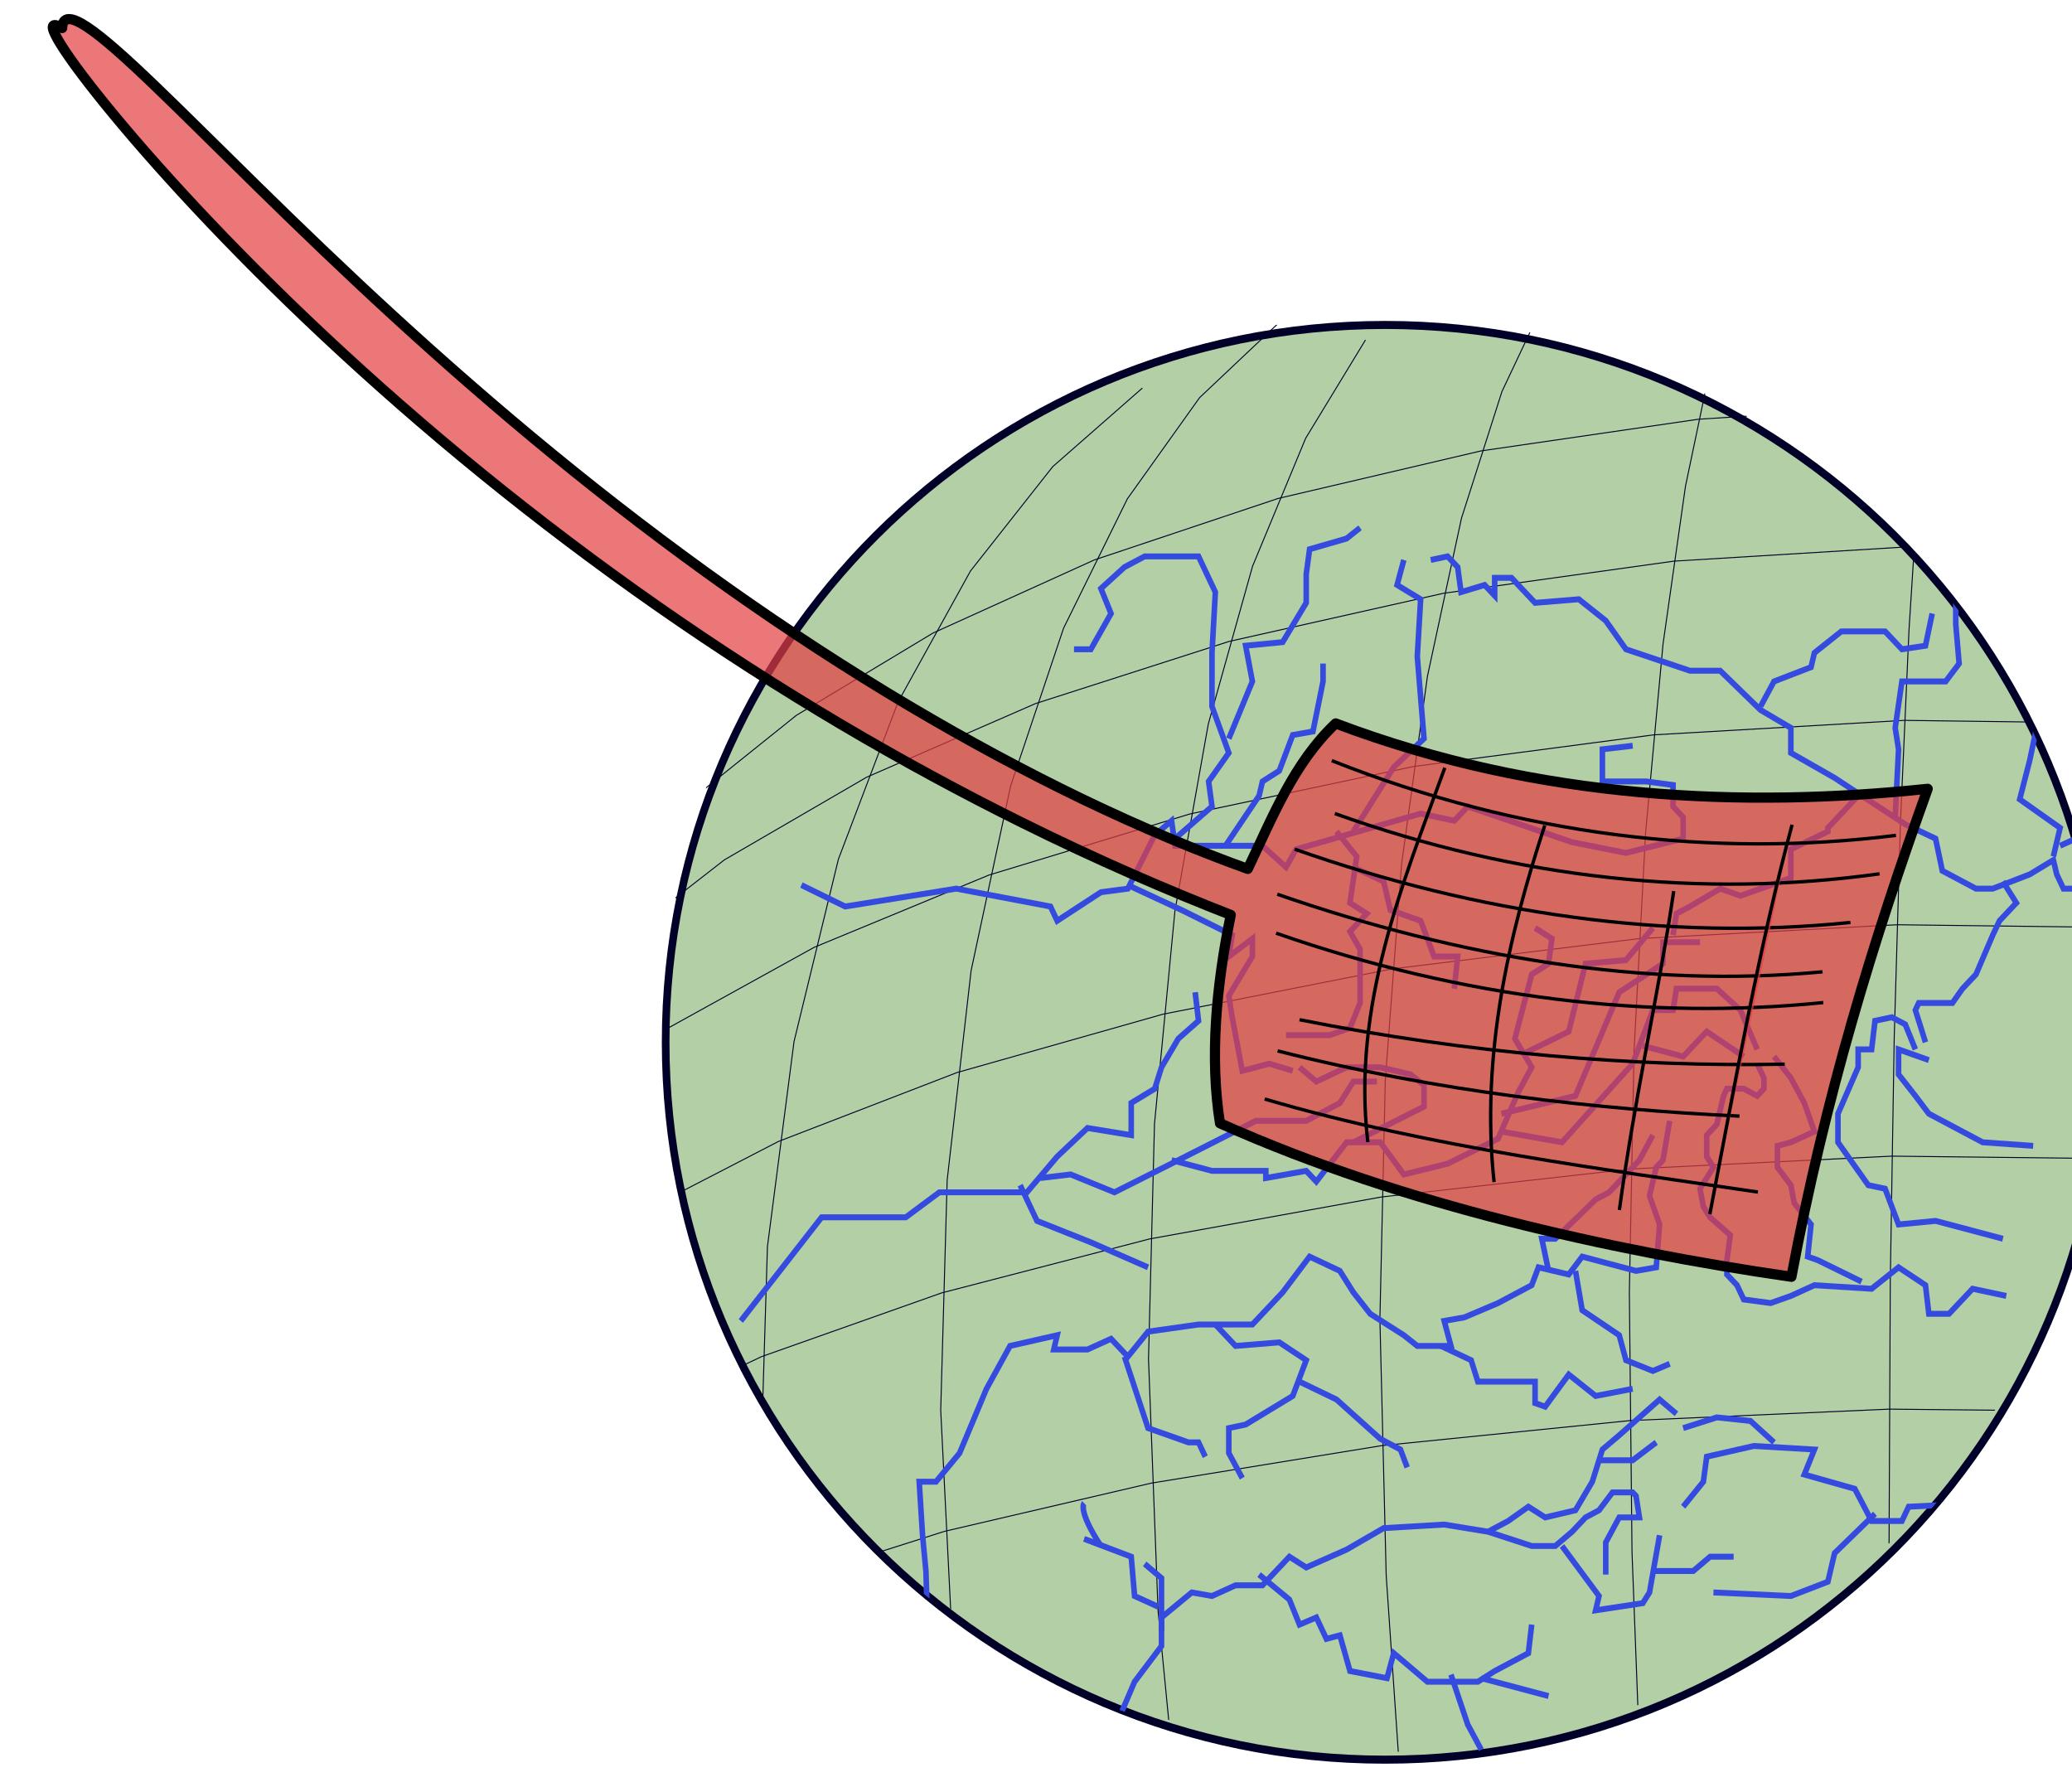
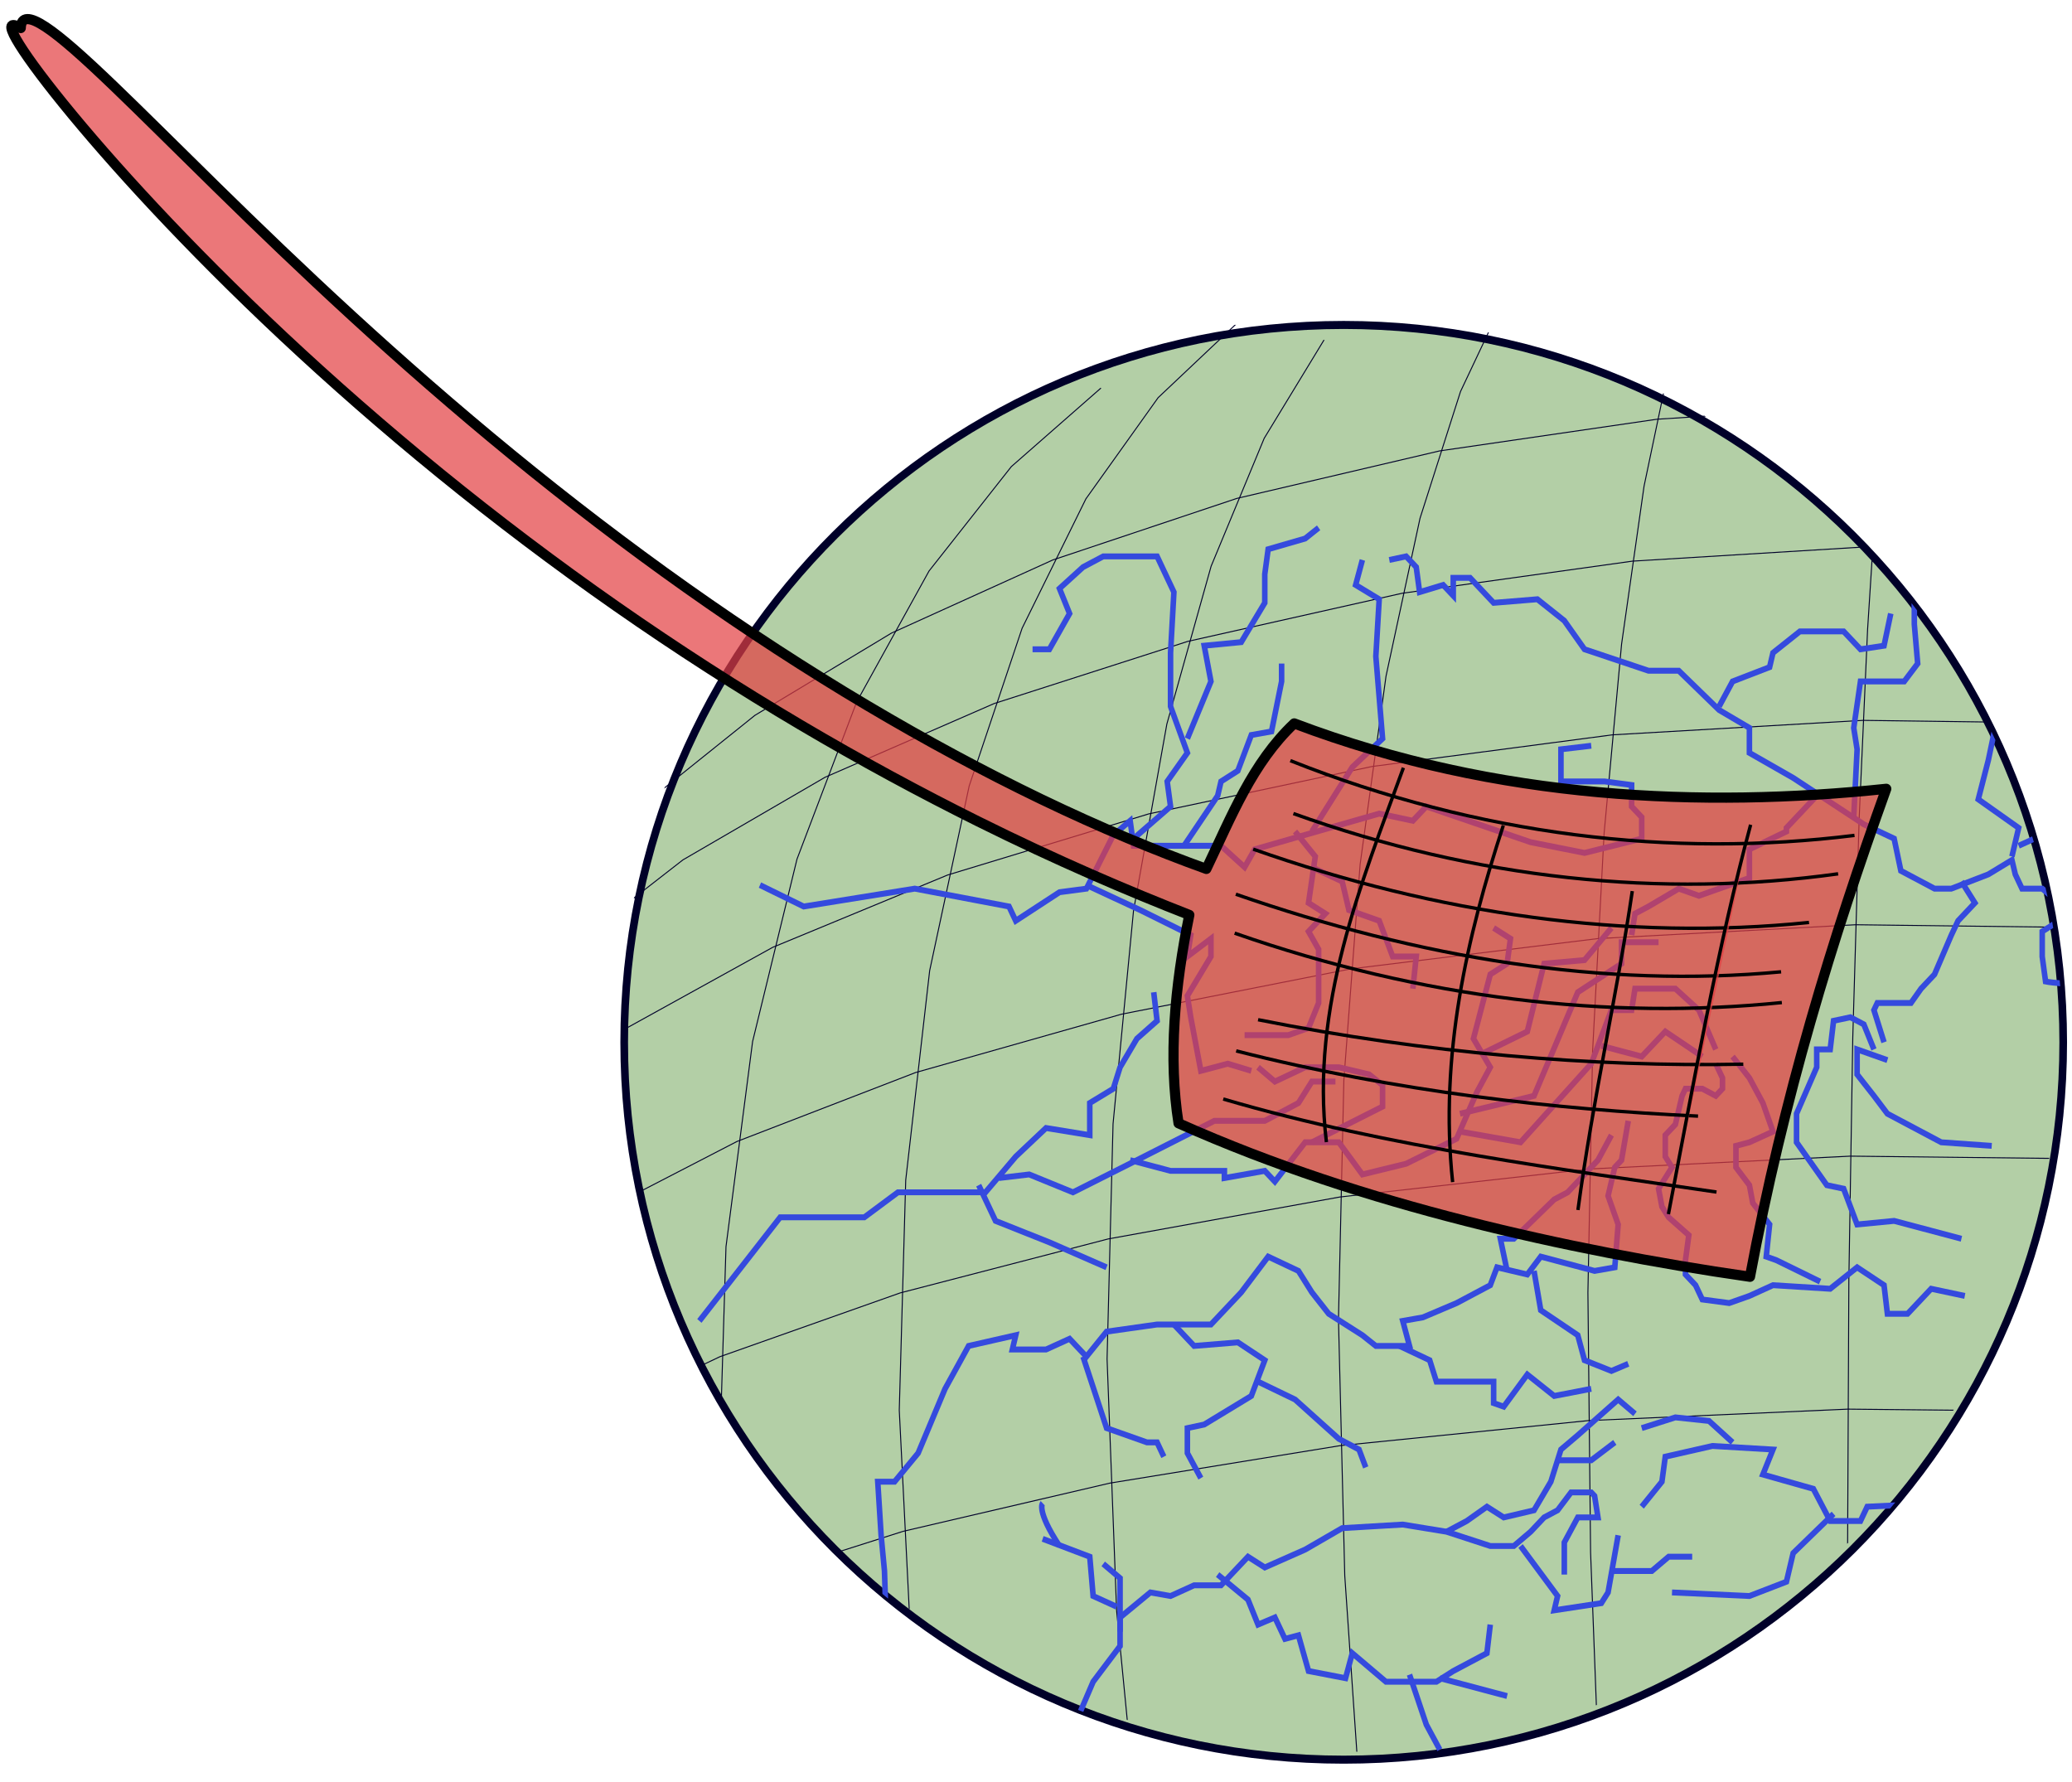
<svg xmlns="http://www.w3.org/2000/svg" width="500" height="430" viewBox="0 0 2791.08 2048" id="svg3559" version="1.1">
  <defs id="defs4091">
    <linearGradient id="linearGradient5551">
      <stop id="stop6085" offset="0" style="stop-color:#dd4343;stop-opacity:0.498;" />
      <stop id="stop6089" offset="1" style="stop-color:#261f5d;stop-opacity:0.122;" />
    </linearGradient>
    <clipPath clipPathUnits="userSpaceOnUse" id="clipPath8904">
      <path style="fill:#267700;fill-opacity:0.349;stroke:#000029;stroke-width:2.648;stroke-miterlimit:4;stroke-opacity:1;stroke-dasharray:none" id="path8906" d="m 489.701,278.102 a 249.385,236.538 0 1 1 -498.77,0 249.385,236.538 0 1 1 498.77,0 z" transform="matrix(-8.225708,0,0,8.646191,2148.553,-6411.953)" />
    </clipPath>
    <clipPath clipPathUnits="userSpaceOnUse" id="clipPath8937">
      <path style="fill:#267700;fill-opacity:0.349;stroke:#000029;stroke-width:2.648;stroke-miterlimit:4;stroke-opacity:1;stroke-dasharray:none" id="path8939" d="m 489.701,278.102 a 249.385,236.538 0 1 1 -498.77,0 249.385,236.538 0 1 1 498.77,0 z" transform="matrix(-0.6027843,0,0,0.5968954,783.3321,871.5442)" />
    </clipPath>
  </defs>
  <g id="g8941" transform="matrix(0.4724693,0,0,0.4724693,889.5321,472.4672)">
-     <path transform="matrix(-8.225708,0,0,8.646191,4043.212,-805.8114)" d="m 489.701,278.102 c 0,130.636 -111.653,236.538 -249.385,236.538 -137.731,0 -249.385,-105.902 -249.385,-236.538 0,-130.636 111.653,-236.538 249.385,-236.538 137.731,0 249.385,105.902 249.385,236.538 z" id="path6619" style="fill:#267700;fill-opacity:0.349;stroke:#000029;stroke-width:2.648;stroke-miterlimit:4;stroke-opacity:1;stroke-dasharray:none" />
-     <g transform="translate(1885.214,5584.05)" clip-path="url(#clipPath8904)" id="g8875">
+     <path transform="matrix(-8.225708,0,0,8.646191,3925.063,-805.8114)" d="m 489.701,278.102 a 249.385,236.538 0 1 1 -498.77,0 249.385,236.538 0 1 1 498.77,0 z" id="path6619" style="fill:#267700;fill-opacity:0.349;stroke:#000029;stroke-width:2.648;stroke-miterlimit:4;stroke-opacity:1;stroke-dasharray:none" />
+     <g transform="translate(1767.065,5584.05)" clip-path="url(#clipPath8904)" id="g8875">
      <path d="m -2885.948,-1246.868 22.406,-197.33 92.1,-202.447 168.932,-204.207 251.675,-201.808 338.331,-194.445 426.055,-181.486 511.233,-162.514 589.576,-137.489 656.54,-106.822 707.826,-71.426 739.835,-32.704 750.273,7.585 738.361,47.509 705.207,85.174 653.347,118.934 586.465,147.57 508.941,170.349 425.154,187.032 339.281,197.817 254.757,203.265 174.163,203.962 99.341,200.891 31.476,194.71" id="path4013-6-6" style="fill:none;stroke:#000029;stroke-width:2.791;stroke-miterlimit:4;stroke-opacity:1;stroke-dasharray:none" />
      <path d="m -2878.048,-1989.363 91.932,-226.023 169.166,-228.07 252.399,-225.462 339.62,-217.33 427.979,-202.913 513.771,-181.764 592.769,-153.816 660.264,-119.532 711.961,-79.939 744.214,-36.605 754.652,8.489 742.578,53.178 709.054,95.321 656.663,133.077 589.125,165.076 510.906,190.499 426.505,209.09 339.935,221.079 254.839,227.047 173.795,227.795 98.604,224.222" id="path4015-2-4" style="fill:none;stroke:#000029;stroke-width:2.791;stroke-miterlimit:4;stroke-opacity:1;stroke-dasharray:none" />
      <path d="m -2826.393,-2510.501 93.197,-245.339 169.636,-247.377 251.88,-244.369 337.942,-235.38 424.991,-219.621 509.432,-196.602 587.038,-166.28 653.347,-129.159 704.061,-86.353 735.62,-39.536 745.852,9.169 733.941,57.435 701.032,102.975 649.5,143.82 583.109,178.49 506.158,206.098 423.026,226.363 337.684,239.506 253.693,246.153 173.59,247.148 99.136,243.477" id="path4017-5-0" style="fill:none;stroke:#000029;stroke-width:2.791;stroke-miterlimit:4;stroke-opacity:1;stroke-dasharray:none" />
      <path d="m -2617.684,-3259.137 170.156,-261.163 250.058,-257.537 333.374,-247.627 417.377,-230.669 498.667,-206.18 573.121,-174.159 636.607,-135.131 685.11,-90.274 715.235,-41.312 724.937,9.578 713.598,60.026 682.04,107.682 632.717,150.525 569.11,187.028 495.106,216.257 415.085,237.893 332.65,252.134 251.237,259.583 173.385,261.101" id="path4019-8-0" style="fill:none;stroke:#000029;stroke-width:2.791;stroke-miterlimit:4;stroke-opacity:1;stroke-dasharray:none" />
      <path d="m -2445.813,-3718.592 170.398,-268.862 246.731,-264.404 325.933,-253.57 405.418,-235.609 481.967,-210.126 551.837,-177.135 611.229,-137.222 656.416,-91.564 684.496,-41.877 693.542,9.713 682.899,60.848 653.511,109.262 607.463,152.94 547.867,190.36 478.406,220.575 402.888,243.214 324.832,258.433 247.39,266.779 172.894,269.071" id="path4021-6-4" style="fill:none;stroke:#000029;stroke-width:2.791;stroke-miterlimit:4;stroke-opacity:1;stroke-dasharray:none" />
      <path d="m -2054.672,-4399.527 241.647,-264.876 315.593,-253.152 389.348,-234.472 459.987,-208.492 524.168,-175.318 578.442,-135.536 619.661,-90.299 645.161,-41.263 653.388,9.566 643.769,59.977 616.959,107.809 574.963,151.164 520.402,188.575 456.549,219.098 386.761,242.318 314.271,258.334 241.864,267.602" id="path4023-2-6" style="fill:none;stroke:#000029;stroke-width:2.791;stroke-miterlimit:4;stroke-opacity:1;stroke-dasharray:none" />
      <path d="m 213.46,2228.209 -362.075,-450.163 -341.863,-527.975 -310.976,-595.715 -269.959,-649.541 -220.154,-686.174 -163.636,-703.447 -103,-700.664 -41.087,-678.397 19.344,-638.816 75.858,-584.828 126.584,-520.115 170.267,-448.363 206.282,-373.147 234.558,-297.526 255.453,-223.948" id="path4049-1-2" style="fill:none;stroke:#000029;stroke-width:2.791;stroke-miterlimit:4;stroke-opacity:1;stroke-dasharray:none" />
      <path d="M 485.04,2211.836 173.622,1750.949 -121.772,1208.608 -391.58,594.882 -626.571,-75.861 -818.621,-785.366 l -142.785,-727.637 -89.546,-724.036 -34.955,-699.436 18.399,-655.967 68.228,-597.107 112.766,-526.869 150.848,-449.468 181.904,-368.882 205.905,-288.448 223.236,-210.862" id="path4051-3-6" style="fill:none;stroke:#000029;stroke-width:2.791;stroke-miterlimit:4;stroke-opacity:1;stroke-dasharray:none" />
      <path d="M 784.33,2198.329 531.841,1728.519 291.59,1174.102 71.559,545.151 l -191.981,-688.712 -156.964,-729.439 -116.454,-748.226 -72.44,-743.969 -27.183,-717.282 17.069,-670.497 58.327,-607.34 95.051,-532.313 126.22,-450.041 151.393,-364.801 170.549,-280.306" id="path4053-1-7" style="fill:none;stroke:#000029;stroke-width:2.791;stroke-miterlimit:4;stroke-opacity:1;stroke-dasharray:none" />
      <path d="M 1106.051,2188.097 919.609,1711.45 741.942,1147.702 579.17,506.88 437.257,-195.79 321.552,-940.741 236.304,-1705.135 l -52.081,-759.564 -17.953,-731.199 15.386,-681.753 46.379,-615.199 73.828,-536.365 96.963,-450.205 115.447,-361.351 129.302,-273.696" id="path4055-1-5" style="fill:none;stroke:#000029;stroke-width:2.791;stroke-miterlimit:4;stroke-opacity:1;stroke-dasharray:none" />
      <path d="m 1444.554,2181.138 -115.099,-481.189 -109.328,-569.97 -99.75,-648.681 -86.324,-712.083 -69.625,-755.389 -50.223,-775.2 -29.143,-770.042 -7.613,-740.572 13.425,-689.285 32.787,-620.438 49.813,-538.985 64.057,-450.205 75.232,-358.903" id="path4057-0-6" style="fill:none;stroke:#000029;stroke-width:2.791;stroke-miterlimit:4;stroke-opacity:1;stroke-dasharray:none" />
      <path d="m 1794.108,2178.273 -40.44,-483.318 -37.411,-572.794 -33.073,-652.283 -27.342,-716.381 -20.465,-760.137 -12.771,-780.193 -4.666,-774.872 3.479,-744.829 11.215,-692.723 18.132,-622.771 24.068,-540.131 28.775,-450.163 32.336,-357.745" id="path4059-3-9" style="fill:none;stroke:#000029;stroke-width:2.791;stroke-miterlimit:4;stroke-opacity:1;stroke-dasharray:none" />
    </g>
-     <g clip-path="url(#clipPath8937)" id="g7352" transform="matrix(13.64619,0,0,14.48527,-6648.536,-13429.197)" style="stroke:#354ade;stroke-width:1.072;stroke-miterlimit:4;stroke-opacity:1;stroke-dasharray:none">
+     <g clip-path="url(#clipPath8937)" id="g7352" transform="matrix(13.64619,0,0,14.48527,-6766.685,-13429.197)" style="stroke:#354ade;stroke-width:1.072;stroke-miterlimit:4;stroke-opacity:1;stroke-dasharray:none">
      <g style="stroke:#354ade;stroke-width:2.064;stroke-miterlimit:4;stroke-opacity:1;stroke-dasharray:none" transform="matrix(0.56252,0,0,0.56252,446.3597,786.5063)" id="g7768">
        <path style="fill:none;stroke:#354ade;stroke-width:2.064;stroke-miterlimit:4;stroke-opacity:1;stroke-dasharray:none" d="m 628.75,426.11 c -20,0 -26.25,-1.25 -26.25,-1.25 l -1.25,-8.75 v -8.75 l 6.25,-3.75 v -6.25 l -6.25,-5 h -7.5 l -2.5,-5 -1.25,-5 -8.75,5 -13.75,5 h -6.25 l -12.5,-6.25 -2.5,-11.25 -11.25,-5 -26.25,-16.25 -16.25,-8.75 v -8.75 l -11.25,-6.25 -15,-13.75 H 455 l -23.75,-7.5 -7.5,-10 -10,-7.5 -16.25,1.25 -8.75,-8.75 h -6.25 v 6.25 l -3.75,-3.75 -8.75,2.5 -1.25,-8.75 -3.75,-3.75 -6.25,1.25" id="path7356" />
        <path style="fill:none;stroke:#354ade;stroke-width:2.064;stroke-miterlimit:4;stroke-opacity:1;stroke-dasharray:none" d="m 225,697.36 17.5,-13.75 6.25,-13.75 10,-12.5 v -10 l 11.25,-8.75 7.5,1.25 8.75,-3.75 h 10 l 10,-10 6.25,3.75 15,-6.25 13.75,-7.5 22.5,-1.25 16.25,2.5 16.25,5 H 405 l 6.25,-5 5,-5 5,-2.5 5,-6.25 h 7.5 l 1.25,1.25 1.25,7.5 h -7.5 l -5,8.75 v 11.25" id="path7364" />
        <path style="fill:none;stroke:#354ade;stroke-width:2.064;stroke-miterlimit:4;stroke-opacity:1;stroke-dasharray:none" d="M 416.25,246.11" id="path7372" />
        <path style="fill:none;stroke:#354ade;stroke-width:2.064;stroke-miterlimit:4;stroke-opacity:1;stroke-dasharray:none" d="m 572.5,534.86 -12.5,-2.5 -8.75,8.75 h -7.5 l -1.25,-10 -10,-6.25 -10,7.5 -21.25,-1.25 -8.75,3.75 -7.5,2.5 -10,-1.25 -2.5,-5 -3.75,-3.75 v -5 l 1.25,-8.75 -7.5,-6.25 -2.5,-3.75 -1.25,-6.25 5,-7.5 -2.5,-3.75 v -7.5 l 3.75,-3.75 2.5,-10 1.25,-2.5 H 475 l 5,2.5 2.5,-2.5 v -3.75 l -2.5,-5" id="path7382" />
        <path style="fill:none;stroke:#354ade;stroke-width:2.064;stroke-miterlimit:4;stroke-opacity:1;stroke-dasharray:none" d="m 563.75,607.36 -27.5,1.25 -2.5,5 H 522.5 l -6.25,-11.25 -18.75,-5 3.75,-8.75 -22.5,-1.25 -17.5,3.75 -1.25,8.75 -7.5,8.75" id="path7384" />
        <path style="fill:none;stroke:#354ade;stroke-width:2.064;stroke-miterlimit:4;stroke-opacity:1;stroke-dasharray:none" d="m 295,632.36 11.25,8.75 3.75,8.75 6.25,-2.5 3.75,7.5 5,-1.25 3.75,12.5 13.75,2.5 2.5,-8.75 12.5,10 h 18.75 l 6.25,-3.75 12.5,-6.25 1.25,-10" id="path7392" />
        <path style="fill:none;stroke:#354ade;stroke-width:2.064;stroke-miterlimit:4;stroke-opacity:1;stroke-dasharray:none" d="m 518.75,529.86 -16.25,-7.5 -3.75,-1.25 1.25,-11.25 -6.25,-7.5 -1.25,-6.25 -5,-6.25 v -7.5 l 5,-1.25 8.75,-3.75 -3.75,-10 -5,-8.75 -6.25,-7.5" id="path7394" />
        <path style="fill:none;stroke:#354ade;stroke-width:2.064;stroke-miterlimit:4;stroke-opacity:1;stroke-dasharray:none" d="m 447.5,473.61 -2.5,13.75 -2.5,2.5 -2.5,10 3.75,10 -1.25,15 -7.5,1.25 -20,-5 -5,6.25 -11.25,-2.5 -2.5,6.25 -12.5,6.25 -12.5,5 -7.5,1.25 2.5,8.75 h -12.5 l -5,-3.75 -12.5,-7.5 -6.25,-7.5 -5,-7.5 -11.25,-5 -10,12.5 -11.25,11.25 h -20 l -18.75,2.5 -7.5,8.75 -6.25,-6.25 -8.75,3.75 h -12.5 l 1.25,-5 -17.5,3.75 -8.75,15 -10,22.5 -8.75,10 h -6.25 l 1.25,18.75 1.25,12.5 1.25,37.5" id="path7396" />
        <path style="fill:none;stroke:#354ade;stroke-width:2.064;stroke-miterlimit:4;stroke-opacity:1;stroke-dasharray:none" d="m 590,381.11 2.5,-10 -15,-10 3.75,-13.75 2.5,-11.25 -1.25,-13.75 -2.5,-12.5 2.5,-7.5 -16.25,-10 v -18.75" id="path7398" />
        <path style="fill:none;stroke:#354ade;stroke-width:2.064;stroke-miterlimit:4;stroke-opacity:1;stroke-dasharray:none" d="M 592.5,376.11" id="path7400" />
        <path style="fill:none;stroke:#354ade;stroke-width:2.064;stroke-miterlimit:4;stroke-opacity:1;stroke-dasharray:none" d="m 592.5,377.36 8.75,-3.75 5,-7.5 5,-13.75 3.75,-15 5,-16.25 6.25,-12.5 1.25,-5 -3.75,-13.75 -10,-1.25" id="path7402" />
        <path style="fill:none;stroke:#354ade;stroke-width:2.064;stroke-miterlimit:4;stroke-opacity:1;stroke-dasharray:none" d="m 571.25,389.86 5,7.5 -6.25,6.25 -2.5,5 -6.25,13.75 -5,5 -3.75,5 H 540 l -1.25,2.5 3.75,11.25" id="path7410" />
        <path style="fill:none;stroke:#354ade;stroke-width:2.064;stroke-miterlimit:4;stroke-opacity:1;stroke-dasharray:none" d="m 518.75,358.61 -12.5,12.5 v 1.25 l -13.75,6.25 v 10 l -18.75,6.25 -7.5,-2.5 -11.25,6.25 -5,2.5 -1.25,7.5" id="path7412" />
        <path style="fill:none;stroke:#354ade;stroke-width:2.064;stroke-miterlimit:4;stroke-opacity:1;stroke-dasharray:none" d="m 571.25,514.86 -25,-6.25 -13.75,1.25 -5,-12.5 -6.25,-1.25 -11.25,-15 v -10 l 7.5,-16.25 v -6.25 h 5 l 1.25,-10 6.25,-1.25 5,2.5 3.75,8.75" id="path7414" />
        <path style="fill:none;stroke:#354ade;stroke-width:2.064;stroke-miterlimit:4;stroke-opacity:1;stroke-dasharray:none" d="m 582.5,482.36 -18.75,-1.25 -20,-10 -5,-6.25 -6.25,-7.5 v -8.75 l 11.25,3.75" id="path7416" />
        <path style="fill:none;stroke:#354ade;stroke-width:2.064;stroke-miterlimit:4;stroke-opacity:1;stroke-dasharray:none" d="m 258.75,652.36 v -18.75 l -6.25,-5" id="path7420" />
        <path style="fill:none;stroke:#354ade;stroke-width:2.064;stroke-miterlimit:4;stroke-opacity:1;stroke-dasharray:none" d="M 253.75,636.11" id="path7422" />
        <path style="fill:none;stroke:#354ade;stroke-width:2.064;stroke-miterlimit:4;stroke-opacity:1;stroke-dasharray:none" d="m 257.5,643.61 -8.75,-3.75 -1.25,-13.75 -17.5,-6.25" id="path7424" />
        <path style="fill:none;stroke:#354ade;stroke-width:2.064;stroke-miterlimit:4;stroke-opacity:1;stroke-dasharray:none" d="m 236.25,622.36 c -8.75,-12.5 -6.25,-15 -6.25,-15" id="path7426" />
        <path style="fill:none;stroke:#354ade;stroke-width:2.064;stroke-miterlimit:4;stroke-opacity:1;stroke-dasharray:none" d="m 245,556.11 8.75,25 15,5 h 3.75 l 2.5,5" id="path7428" />
        <path style="fill:none;stroke:#354ade;stroke-width:2.064;stroke-miterlimit:4;stroke-opacity:1;stroke-dasharray:none" d="m 377.5,668.61 25,6.25" id="path7430" />
        <path style="fill:none;stroke:#354ade;stroke-width:2.064;stroke-miterlimit:4;stroke-opacity:1;stroke-dasharray:none" d="m 366.25,667.36 6.25,17.5 5,8.75" id="path7432" />
        <path style="fill:none;stroke:#354ade;stroke-width:2.064;stroke-miterlimit:4;stroke-opacity:1;stroke-dasharray:none" d="m 380,617.36 7.5,-3.75 7.5,-5 6.25,3.75 11.25,-2.5 6.25,-10 3.75,-11.25 6.25,-5 15,-12.5 6.25,5" id="path7434" />
        <path style="fill:none;stroke:#354ade;stroke-width:2.064;stroke-miterlimit:4;stroke-opacity:1;stroke-dasharray:none" d="m 421.25,592.36 h 12.5 l 8.75,-6.25" id="path7436" />
        <path style="fill:none;stroke:#354ade;stroke-width:2.064;stroke-miterlimit:4;stroke-opacity:1;stroke-dasharray:none" d="m 407.5,622.36 13.75,17.5 -1.25,5 17.5,-2.5 2.5,-3.75 3.75,-20" id="path7438" />
        <path style="fill:none;stroke:#354ade;stroke-width:2.064;stroke-miterlimit:4;stroke-opacity:1;stroke-dasharray:none" d="m 523.75,611.11 -15,13.75 -2.5,10 -13.75,5 -28.75,-1.25" id="path7440" />
        <path style="fill:none;stroke:#354ade;stroke-width:2.064;stroke-miterlimit:4;stroke-opacity:1;stroke-dasharray:none" d="m 441.25,631.11 h 15 l 6.25,-5 h 8.75" id="path7442" />
        <path style="fill:none;stroke:#354ade;stroke-width:2.064;stroke-miterlimit:4;stroke-opacity:1;stroke-dasharray:none" d="m 486.25,586.11 -8.75,-7.5 -12.5,-1.25 -12.5,3.75" id="path7444" />
        <path style="fill:none;stroke:#354ade;stroke-width:2.064;stroke-miterlimit:4;stroke-opacity:1;stroke-dasharray:none" d="m 531.25,367.36 1.25,-23.75 -1.25,-7.5 2.5,-16.25 H 550 l 5,-6.25 -1.25,-13.75 v -21.25" id="path7446" />
        <path style="fill:none;stroke:#354ade;stroke-width:2.064;stroke-miterlimit:4;stroke-opacity:1;stroke-dasharray:none" d="m 481.25,328.61 5,-8.75 13.75,-5 1.25,-5 10,-7.5 h 16.25 l 6.25,6.25 8.75,-1.25 2.5,-11.25" id="path7448" />
        <path style="fill:none;stroke:#354ade;stroke-width:2.064;stroke-miterlimit:4;stroke-opacity:1;stroke-dasharray:none" d="m 278.75,544.86 7.5,7.5 16.25,-1.25 10,6.25 -5,12.5 -17.5,10 -6.25,1.25 v 8.75 l 5,8.75" id="path7450" />
        <path style="fill:none;stroke:#354ade;stroke-width:2.064;stroke-miterlimit:4;stroke-opacity:1;stroke-dasharray:none" d="m 310,564.86 13.75,6.25 16.25,13.75 7.5,3.75 2.5,6.25" id="path7452" />
        <path style="fill:none;stroke:#354ade;stroke-width:2.064;stroke-miterlimit:4;stroke-opacity:1;stroke-dasharray:none" d="m 362.5,552.36 11.25,5 2.5,7.5 h 21.25 v 7.5 l 3.75,1.25 8.75,-11.25 10,7.5 13.75,-2.5" id="path7454" />
        <path style="fill:none;stroke:#354ade;stroke-width:2.064;stroke-miterlimit:4;stroke-opacity:1;stroke-dasharray:none" d="M 411.25,528.61" id="path7456" />
        <path style="fill:none;stroke:#354ade;stroke-width:2.064;stroke-miterlimit:4;stroke-opacity:1;stroke-dasharray:none" d="m 412.5,526.11 2.5,13.75 13.75,8.75 2.5,8.75 10,3.75 6.25,-2.5" id="path7458" />
        <path style="fill:none;stroke:#354ade;stroke-width:2.064;stroke-miterlimit:4;stroke-opacity:1;stroke-dasharray:none" d="M 402.5,526.11 400,514.86 h 5 l 15,-13.75 5,-2.5 11.25,-11.25 5,-8.75" id="path7460" />
        <path style="fill:none;stroke:#354ade;stroke-width:2.064;stroke-miterlimit:4;stroke-opacity:1;stroke-dasharray:none" d="m 102.5,543.61 30,-36.25 h 31.25 l 12.5,-8.75 h 32.5 l 11.25,-12.5 11.25,-10 16.25,2.5 v -11.25 l 8.75,-5 2.5,-7.5 6.25,-10 7.5,-6.25 -1.25,-10" id="path7462" />
        <path style="fill:none;stroke:#354ade;stroke-width:2.064;stroke-miterlimit:4;stroke-opacity:1;stroke-dasharray:none" d="m 213.75,493.61 11.25,-1.25 16.25,6.25 23.75,-11.25 28.75,-13.75 h 18.75 l 12.5,-6.25 5,-7.5 h 8.75" id="path7470" />
        <path style="fill:none;stroke:#354ade;stroke-width:2.064;stroke-miterlimit:4;stroke-opacity:1;stroke-dasharray:none" d="m 262.5,487.36 15,3.75 h 20 v 2.5 l 15,-2.5 3.75,3.75 11.25,-13.75 H 340 l 8.75,11.25 16.25,-3.75 18.75,-8.75 7.5,-16.25 5,-8.75 -6.25,-10 6.25,-22.5 6.25,-3.75 1.25,-8.75 -6.25,-3.75" id="path7472" />
        <path style="fill:none;stroke:#354ade;stroke-width:2.064;stroke-miterlimit:4;stroke-opacity:1;stroke-dasharray:none" d="m 393.75,449.86 16.25,-7.5 6.25,-23.75 15,-1.25 10,-11.25" id="path7474" />
        <path style="fill:none;stroke:#354ade;stroke-width:2.064;stroke-miterlimit:4;stroke-opacity:1;stroke-dasharray:none" d="m 385,471.11 27.5,-6.25 16.25,-36.25 16.25,-10 v -7.5 h 13.75" id="path7476" />
        <path style="fill:none;stroke:#354ade;stroke-width:2.064;stroke-miterlimit:4;stroke-opacity:1;stroke-dasharray:none" d="m 385,477.36 22.5,3.75 26.25,-27.5 7.5,-18.75 h 7.5 l 1.25,-7.5 h 15 l 8.75,7.5 6.25,13.75" id="path7478" />
        <path style="fill:none;stroke:#354ade;stroke-width:2.064;stroke-miterlimit:4;stroke-opacity:1;stroke-dasharray:none" d="m 437.5,447.36 15,3.75 8.75,-8.75 13.75,8.75" id="path7480" />
        <path style="fill:none;stroke:#354ade;stroke-width:2.064;stroke-miterlimit:4;stroke-opacity:1;stroke-dasharray:none" d="m 206.25,496.11 6.25,12.5 20,7.5 21.25,8.75" id="path7482" />
        <path style="fill:none;stroke:#354ade;stroke-width:2.064;stroke-miterlimit:4;stroke-opacity:1;stroke-dasharray:none" d="m 125,391.11 16.25,7.5 41.25,-6.25 35,6.25 2.5,5 16.25,-10 10,-1.25 10,-18.75 6.25,-5 1.25,8.75 h 32.5 l 8.75,7.5 3.75,-6.25 46.25,-12.5 12.5,2.5 5,-5 38.75,12.5 20,3.75 21.25,-5 v -7.5 l -3.75,-3.75 v -7.5 l -10,-1.25 H 422.5 v -11.25 l 11.25,-1.25" id="path7484" />
        <path style="fill:none;stroke:#354ade;stroke-width:2.064;stroke-miterlimit:4;stroke-opacity:1;stroke-dasharray:none" d="m 330,372.36 15,-22.5 11.25,-10 -2.5,-28.75 1.25,-20 -8.75,-5 2.5,-8.75" id="path7486" />
        <path style="fill:none;stroke:#354ade;stroke-width:2.064;stroke-miterlimit:4;stroke-opacity:1;stroke-dasharray:none" d="m 323.75,372.36 7.5,8.75 -2.5,16.25 6.25,3.75 -6.25,6.25 3.75,6.25 v 18.75 l -3.75,8.75 -7.5,2.5 H 305" id="path7488" />
        <path style="fill:none;stroke:#354ade;stroke-width:2.064;stroke-miterlimit:4;stroke-opacity:1;stroke-dasharray:none" d="m 330,384.86 11.25,5 2.5,10 11.25,3.75 5,12.5 h 8.75 l -1.25,11.25" id="path7490" />
        <path style="fill:none;stroke:#354ade;stroke-width:2.064;stroke-miterlimit:4;stroke-opacity:1;stroke-dasharray:none" d="m 263.75,374.86 13.75,-11.25 -1.25,-8.75 7.5,-10 -6.25,-16.25 v -18.75 l 1.25,-21.25 -6.25,-12.5 h -20 l -7.5,3.75 -8.75,7.5 3.75,8.75 -7.5,12.5 h -6.25" id="path7492" />
        <path style="fill:none;stroke:#354ade;stroke-width:2.064;stroke-miterlimit:4;stroke-opacity:1;stroke-dasharray:none" d="m 283.75,339.86 8.75,-20 -2.5,-12.5 13.75,-1.25 8.75,-13.75 v -10 l 1.25,-8.75 13.75,-3.75 5,-3.75" id="path7496" />
        <path style="fill:none;stroke:#354ade;stroke-width:2.064;stroke-miterlimit:4;stroke-opacity:1;stroke-dasharray:none" d="m 282.5,377.36 12.5,-17.5 1.25,-5 6.25,-3.75 5,-12.5 7.5,-1.25 3.75,-17.5 v -6.25" id="path7500" />
        <path style="fill:none;stroke:#354ade;stroke-width:2.064;stroke-miterlimit:4;stroke-opacity:1;stroke-dasharray:none" d="m 246.25,391.11 20,8.75 18.75,8.75 -1.25,7.5 8.75,-6.25 v 6.25 l -8.75,13.75 1.25,7.5 3.75,18.75 10,-2.5 8.75,2.5" id="path7502" />
        <path style="fill:none;stroke:#354ade;stroke-width:2.064;stroke-miterlimit:4;stroke-opacity:1;stroke-dasharray:none" d="m 330,481.11 26.25,-12.5 v -7.5 l -5,-3.75 -11.25,-2.5 h -12.5 l -11.25,5 -6.25,-5" id="path7504" />
      </g>
    </g>
-     <g style="fill:#e23f42;fill-opacity:0.707;stroke:#000000" id="g4690" transform="matrix(3.435635,9.04349,-9.04349,3.435635,18407.152,9921.603)">
+     <g style="fill:#e23f42;fill-opacity:0.707;stroke:#000000" id="g4690" transform="matrix(3.435635,9.04349,-9.04349,3.435635,18289.002,9921.603)">
      <path style="fill:#e23f42;fill-opacity:0.707;stroke-width:3;stroke-linecap:round;stroke-linejoin:round" id="path4692" d="m -1822,1531.8 c -2.943,2.379 -1.861,3.105 2.603,2.419 4.464,-0.687 12.306,-2.795 22.747,-6.236 10.441,-3.441 23.478,-8.222 38.27,-14.288 14.792,-6.066 31.336,-13.421 48.786,-21.958 17.45,-8.537 35.802,-18.256 54.267,-28.941 18.465,-10.685 37.039,-22.336 55.043,-34.608 18.004,-12.272 35.436,-25.162 51.776,-38.205 16.34,-13.043 31.585,-26.237 45.4,-39.021 9.364,-8.659 18.069,-17.15 26.044,-25.266 7.975,-8.116 15.219,-15.856 21.702,-23.014 9.09,5.756 18.392,10.96 27.812,15.217 9.42,4.257 18.961,7.568 28.459,9.555 10.929,-10.986 21.009,-22.308 30.446,-33.833 9.437,-11.525 18.232,-23.253 26.555,-35.103 8.323,-11.85 16.173,-23.823 23.663,-35.893 7.49,-12.07 14.621,-24.235 21.43,-36.537 -22.869,-13.967 -44.069,-28.507 -63.966,-43.378 -19.897,-14.871 -38.495,-30.072 -56.204,-45.236 -3.513,13.317 -7.621,26.642 -12.434,39.927 -4.813,13.285 -10.332,26.53 -16.733,39.668 -6.401,13.138 -13.686,26.168 -22.075,38.989 -8.389,12.821 -17.886,25.433 -28.736,37.68 3.224,7.776 7.999,14.566 13.449,20.941 5.45,6.375 11.573,12.329 17.437,18.496 -10.16,11.863 -22.446,24.878 -36.589,38.292 -13.2,12.5 -27.995,25.376 -44.018,38.117 -16.023,12.741 -33.272,25.343 -51.199,37.396 -17.927,12.053 -36.529,23.556 -55.096,34.23 -18.567,10.674 -37.098,20.52 -54.769,29.403 -17.671,8.883 -34.477,16.805 -49.536,23.754 -15.059,6.949 -28.368,12.929 -39.034,17.992 -10.666,5.063 -18.687,9.215 -23.208,12.474 -4.521,3.259 -5.539,5.632 -2.291,6.969 z" />
      <path style="fill:none" id="path4694" d="m -1487.3,1258.7 c 20.25,-22.096 36.972,-45.876 50.211,-70.669 13.239,-24.793 23.001,-50.6 29.434,-76.931" />
      <path style="fill:none" id="path4696" d="m -1472.4,1263.4 c 18.543,-21.66 34.06,-44.826 46.364,-68.953 12.304,-24.127 21.397,-49.216 27.252,-74.819" />
      <path style="fill:none" id="path4698" d="m -1466.8,1278.2 c 18.644,-22.044 34.796,-45.437 47.996,-69.804 13.2,-24.367 23.45,-49.708 30.371,-75.653" />
      <path style="fill:none" id="path4700" d="m -1456.2,1287.7 c 18.427,-22.009 34.601,-44.962 47.872,-68.706 13.271,-23.744 23.633,-48.278 30.571,-73.394" />
      <path style="fill:none" id="path4702" d="m -1445.6,1292.1 c 18.914,-22.476 34.716,-46.041 47.432,-70.124 12.716,-24.083 22.353,-48.686 28.959,-73.369" />
      <path style="fill:none" id="path4704" d="m -1419.3,1294.7 c 13.513,-21.541 25.508,-43.337 36.013,-64.969 10.505,-21.632 19.523,-43.097 27.021,-64.052" />
      <path style="fill:none" id="path4706" d="m -1413,1304 c 14.053,-19.978 26.454,-40.5 37.423,-60.802 10.969,-20.302 20.508,-40.38 28.884,-59.613" />
      <path style="fill:none" id="path4708" d="m -1401.1,1312.6 c 15.828,-20.876 29.492,-42.516 42.054,-63.828 6.281,-10.656 12.283,-21.237 18.116,-31.649 5.833,-10.412 11.498,-20.656 17.087,-30.676" />
      <path style="fill:#e23f42;fill-opacity:0.707" id="path4710" d="m -1322.8,1202 c -17.949,-11.072 -35.033,-21.449 -51.446,-31.812 -16.413,-10.363 -32.16,-20.706 -47.218,-31.589" />
      <path style="fill:#e23f42;fill-opacity:0.707" id="path4712" d="m -1333.4,1226.5 c -14.691,-7.976 -28.738,-16.436 -42.345,-24.711 -13.607,-8.275 -26.771,-16.366 -39.825,-23.639" />
      <path style="fill:none" id="path4714" d="m -1354.2,1258.1 c -18.158,-4.773 -34.742,-12.237 -50.084,-21.156 -15.342,-8.919 -29.453,-19.298 -42.877,-30.138" />
      <path style="fill:none" id="path4716" d="m -1473.5,1228.3 c 13.837,11.974 27.732,24.52 43.145,35.402 7.707,5.441 15.79,10.461 24.401,14.739 8.611,4.278 17.752,7.813 27.526,10.248" />
    </g>
  </g>
</svg>
